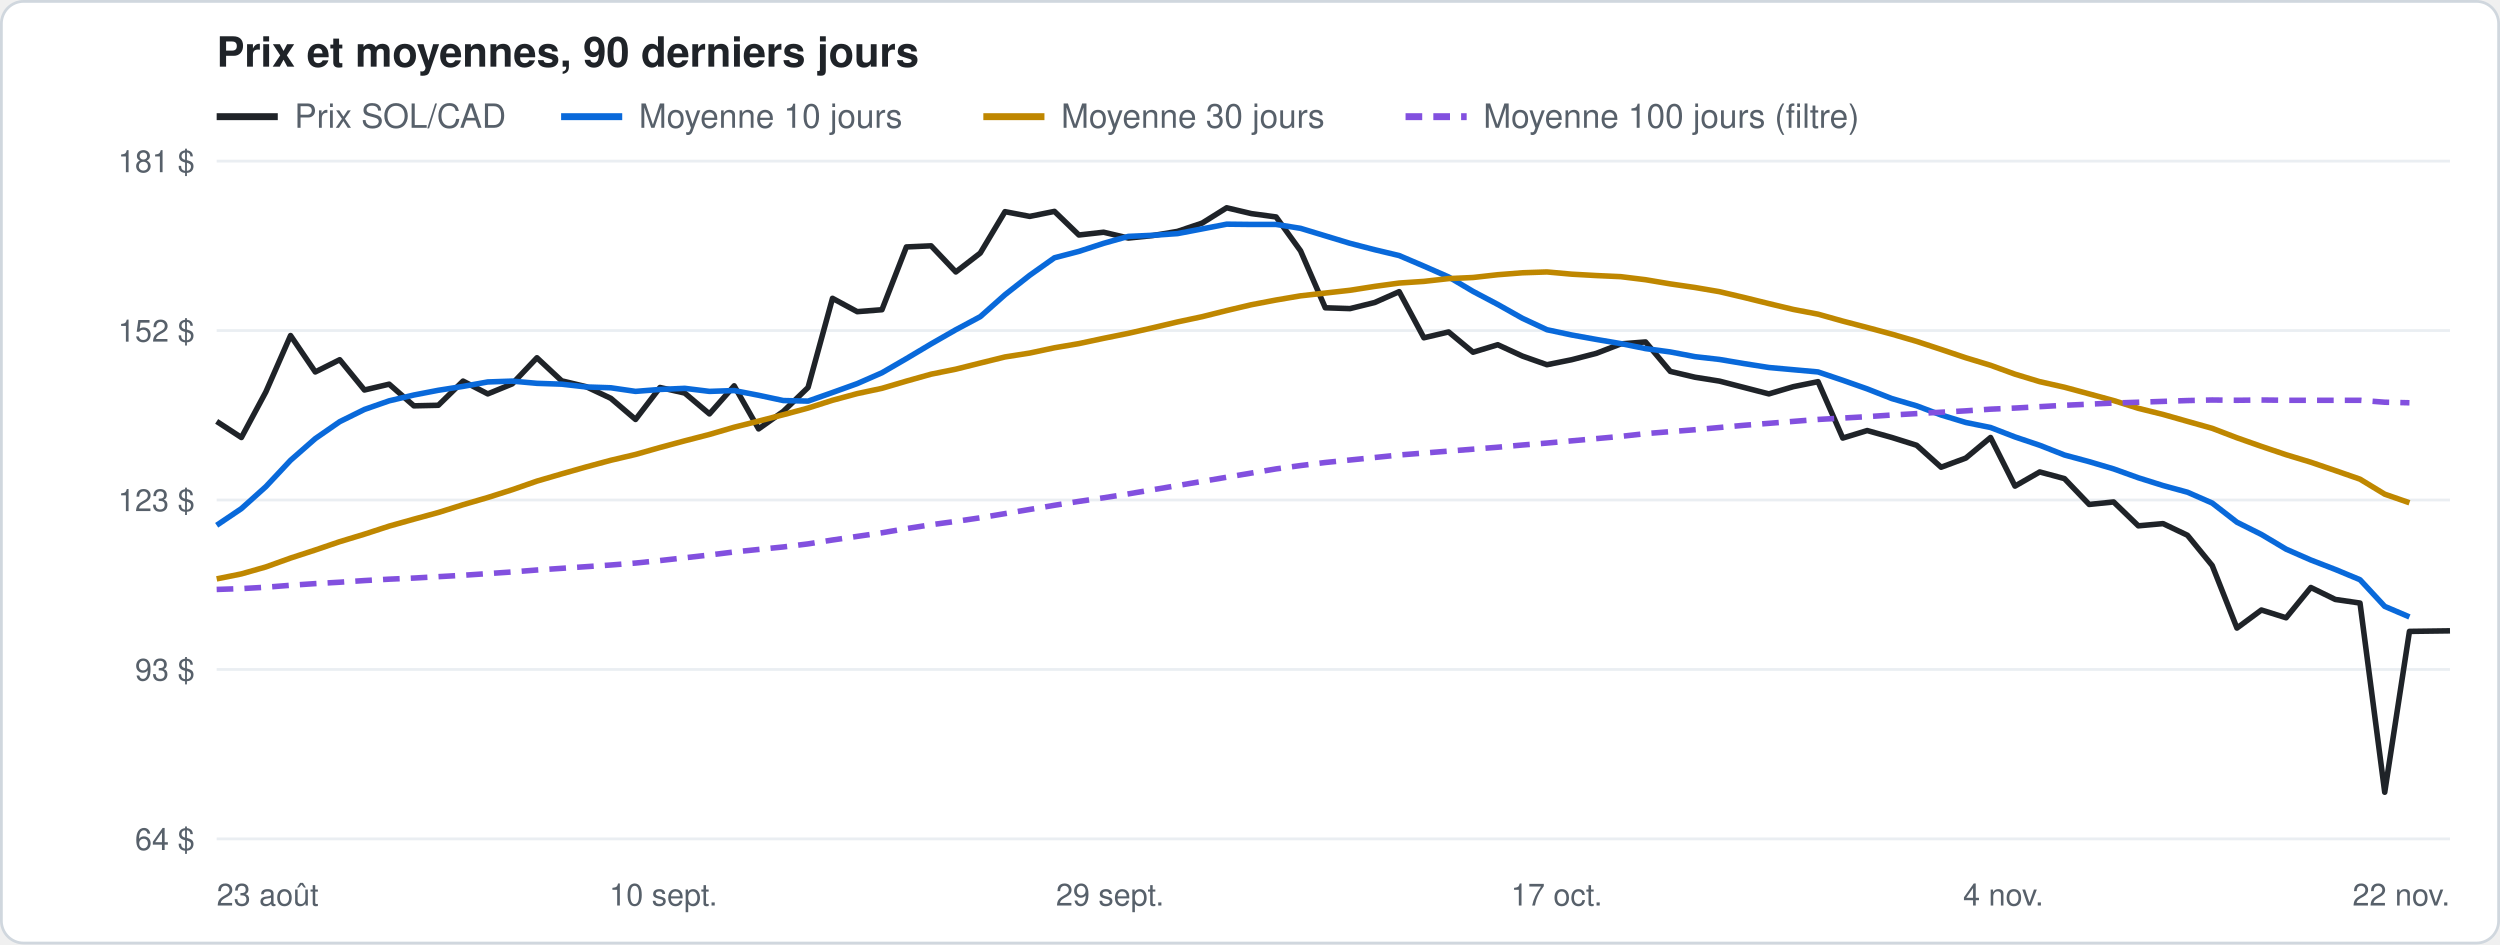
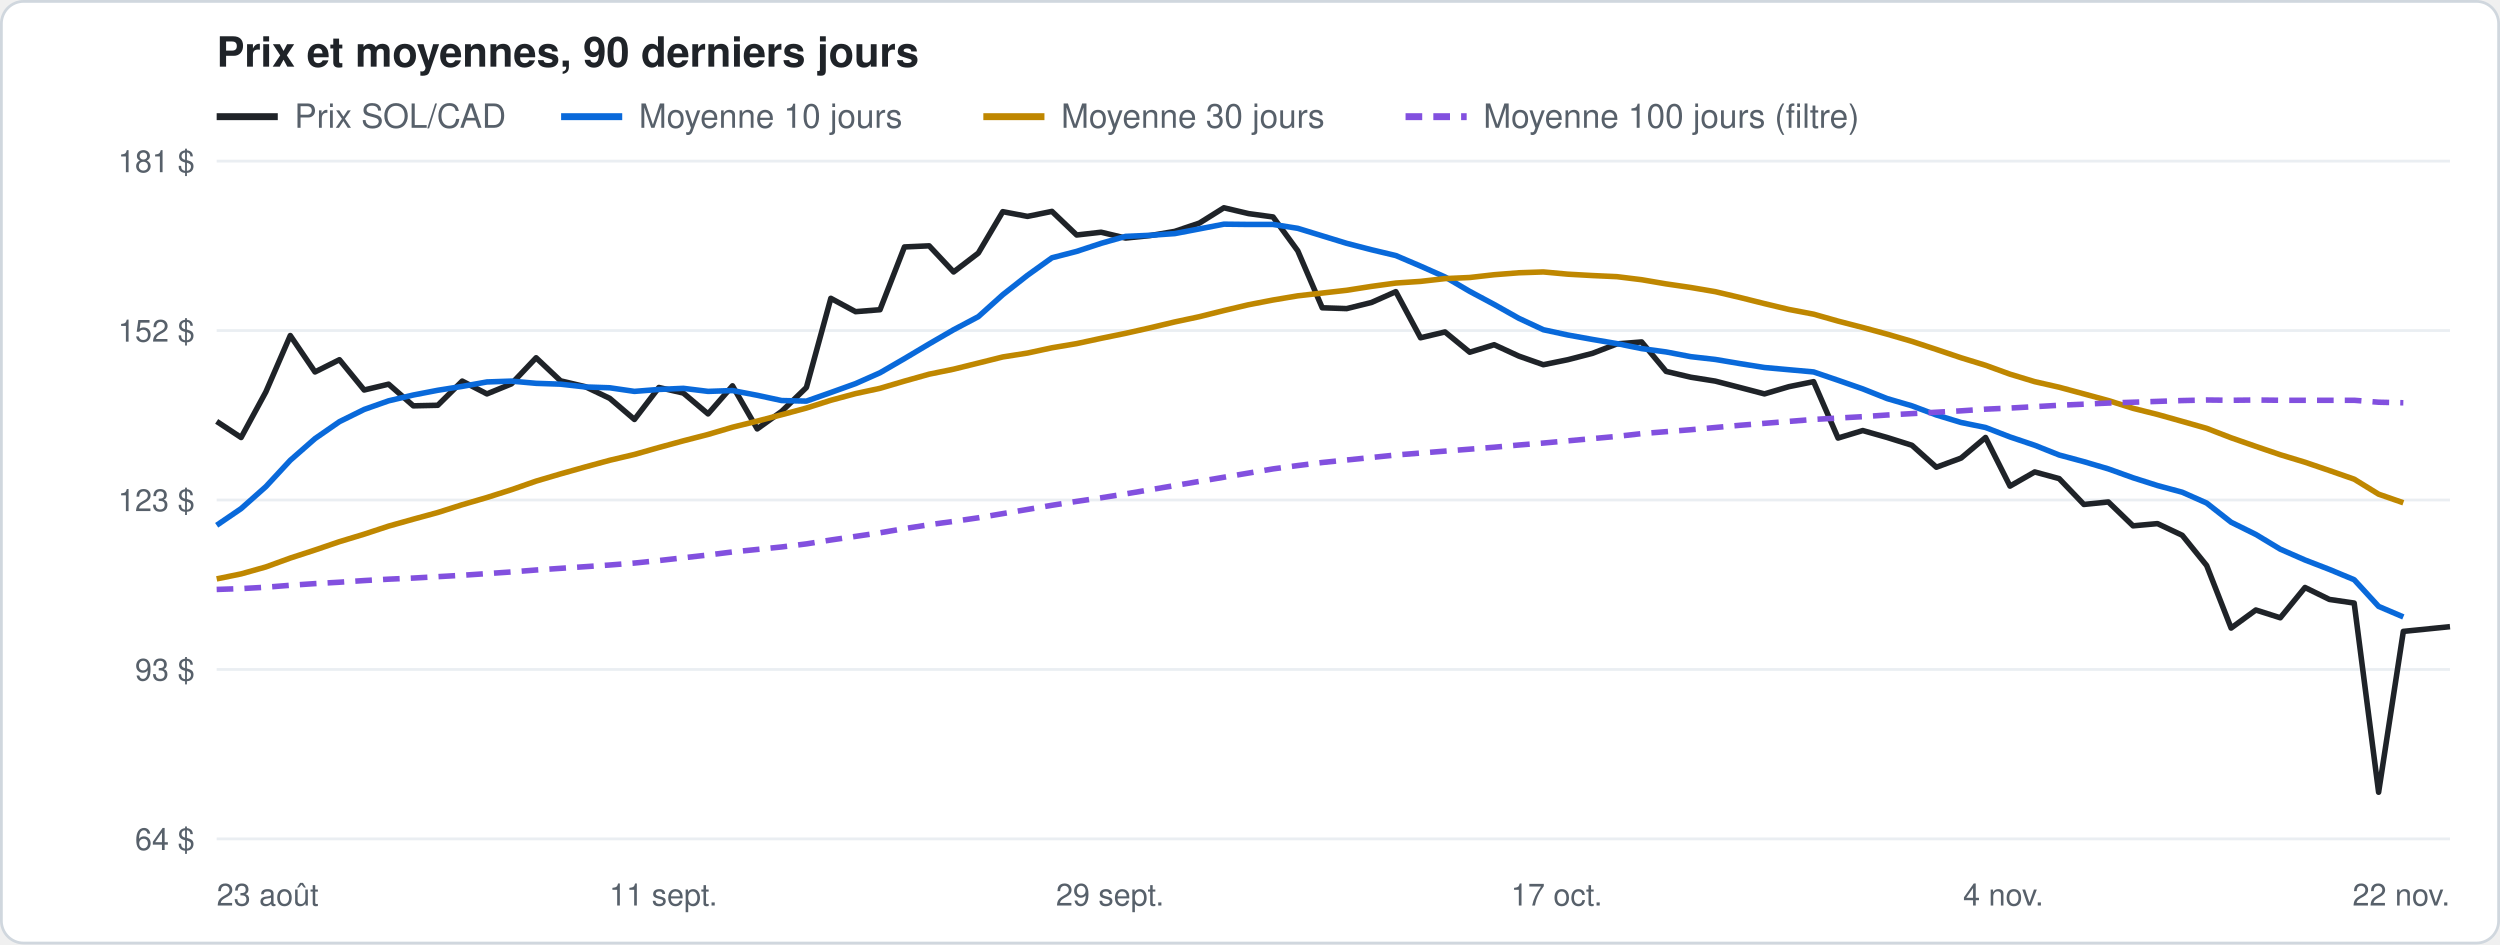
<svg xmlns="http://www.w3.org/2000/svg" width="900" height="340" viewBox="0 0 900 340" font-family="-apple-system, Segoe UI, Helvetica, Arial, sans-serif">
  <rect x="0.5" y="0.5" width="899" height="339" rx="8" fill="#ffffff" stroke="#d0d7de" />
  <text x="78" y="24" font-size="15" font-weight="600" fill="#1f2328">Prix et moyennes, 90 derniers jours</text>
  <line x1="78" y1="42" x2="100" y2="42" stroke="#1f2328" stroke-width="2.5" />
  <text x="106" y="46" font-size="12" fill="#57606a">Prix SOL/CAD</text>
  <line x1="202" y1="42" x2="224" y2="42" stroke="#0969da" stroke-width="2.5" />
  <text x="230" y="46" font-size="12" fill="#57606a">Moyenne 10 jours</text>
  <line x1="354" y1="42" x2="376" y2="42" stroke="#bf8700" stroke-width="2.5" />
  <text x="382" y="46" font-size="12" fill="#57606a">Moyenne 30 jours</text>
  <line x1="506" y1="42" x2="528" y2="42" stroke="#8250df" stroke-width="2.5" stroke-dasharray="6 4" />
  <text x="534" y="46" font-size="12" fill="#57606a">Moyenne 100 jours (filtre)</text>
  <line x1="78" y1="302.0" x2="882" y2="302.0" stroke="#eaeef2" />
  <text x="70" y="306.0" font-size="11" fill="#57606a" text-anchor="end">64 $</text>
  <line x1="78" y1="241.0" x2="882" y2="241.0" stroke="#eaeef2" />
  <text x="70" y="245.0" font-size="11" fill="#57606a" text-anchor="end">93 $</text>
  <line x1="78" y1="180.0" x2="882" y2="180.0" stroke="#eaeef2" />
  <text x="70" y="184.0" font-size="11" fill="#57606a" text-anchor="end">123 $</text>
  <line x1="78" y1="119.0" x2="882" y2="119.0" stroke="#eaeef2" />
  <text x="70" y="123.0" font-size="11" fill="#57606a" text-anchor="end">152 $</text>
  <line x1="78" y1="58.0" x2="882" y2="58.0" stroke="#eaeef2" />
  <text x="70" y="62.0" font-size="11" fill="#57606a" text-anchor="end">181 $</text>
  <text x="78.0" y="326" font-size="11" fill="#57606a" text-anchor="start">23 août</text>
-   <text x="238.8" y="326" font-size="11" fill="#57606a" text-anchor="middle">10 sept.</text>
+   <text x="238.8" y="326" font-size="11" fill="#57606a" text-anchor="middle">11 sept.</text>
  <text x="399.6" y="326" font-size="11" fill="#57606a" text-anchor="middle">29 sept.</text>
  <text x="560.4" y="326" font-size="11" fill="#57606a" text-anchor="middle">17 oct.</text>
  <text x="721.2" y="326" font-size="11" fill="#57606a" text-anchor="middle">4 nov.</text>
  <text x="882.0" y="326" font-size="11" fill="#57606a" text-anchor="end">22 nov.</text>
-   <polyline points="78.0,151.7 86.9,157.5 95.7,141.1 104.6,120.8 113.5,133.9 122.3,129.5 131.2,140.4 140.1,138.3 149.0,146.1 157.8,145.9 166.7,137.2 175.6,141.8 184.4,138.2 193.3,128.8 202.2,137.1 211.0,139.2 219.9,143.4 228.8,151.0 237.6,139.5 246.5,141.5 255.4,149.0 264.3,138.9 273.1,154.4 282.0,148.1 290.9,139.5 299.7,107.4 308.6,112.2 317.5,111.5 326.3,88.9 335.2,88.5 344.1,97.9 352.9,91.1 361.8,76.2 370.7,77.9 379.6,76.1 388.4,84.6 397.3,83.6 406.2,85.7 415.0,84.8 423.9,83.3 432.8,80.3 441.6,74.8 450.5,76.9 459.4,78.1 468.2,90.3 477.1,110.8 486.0,111.1 494.9,108.9 503.7,105.0 512.6,121.6 521.5,119.5 530.3,126.8 539.2,124.1 548.1,128.2 556.9,131.3 565.8,129.5 574.7,127.2 583.5,123.8 592.4,123.1 601.3,133.7 610.2,135.8 619.0,137.2 627.9,139.5 636.8,141.8 645.6,139.2 654.5,137.4 663.4,157.7 672.2,155.0 681.1,157.5 690.0,160.3 698.8,168.2 707.7,164.9 716.6,157.5 725.4,175.0 734.3,169.9 743.2,172.3 752.1,181.6 760.9,180.7 769.8,189.3 778.7,188.5 787.5,192.7 796.4,203.6 805.3,226.1 814.1,219.6 823.0,222.4 831.9,211.5 840.7,215.8 849.6,217.1 858.5,285.2 867.4,227.3 882.0,227.1" fill="none" stroke="#1f2328" stroke-width="2" stroke-linejoin="round" />
-   <polyline points="78.0,189.1 86.9,183.1 95.7,175.2 104.6,165.7 113.5,157.9 122.3,151.8 131.2,147.4 140.1,144.3 149.0,142.2 157.8,140.5 166.7,139.1 175.6,137.5 184.4,137.2 193.3,138.0 202.2,138.3 211.0,139.3 219.9,139.6 228.8,140.9 237.6,140.2 246.5,139.8 255.4,140.9 264.3,140.6 273.1,142.3 282.0,144.2 290.9,144.4 299.7,141.3 308.6,138.1 317.5,134.2 326.3,129.1 335.2,123.8 344.1,118.7 352.9,114.0 361.8,106.1 370.7,99.1 379.6,92.8 388.4,90.5 397.3,87.6 406.2,85.1 415.0,84.7 423.9,84.1 432.8,82.4 441.6,80.7 450.5,80.8 459.4,80.8 468.2,82.2 477.1,84.9 486.0,87.6 494.9,89.9 503.7,92.0 512.6,95.8 521.5,99.7 530.3,104.9 539.2,109.6 548.1,114.6 556.9,118.7 565.8,120.6 574.7,122.2 583.5,123.7 592.4,125.5 601.3,126.7 610.2,128.4 619.0,129.4 627.9,130.9 636.8,132.3 645.6,133.1 654.5,133.9 663.4,136.9 672.2,140.0 681.1,143.5 690.0,146.1 698.8,149.4 707.7,152.1 716.6,153.9 725.4,157.3 734.3,160.3 743.2,163.8 752.1,166.2 760.9,168.8 769.8,172.0 778.7,174.8 787.5,177.2 796.4,181.1 805.3,188.0 814.1,192.4 823.0,197.7 831.9,201.6 840.7,205.0 849.6,208.7 858.5,218.3 867.4,222.1" fill="none" stroke="#0969da" stroke-width="2" stroke-linejoin="round" />
-   <polyline points="78.0,208.4 86.9,206.6 95.7,204.1 104.6,200.9 113.5,198.0 122.3,195.0 131.2,192.3 140.1,189.4 149.0,186.9 157.8,184.5 166.7,181.7 175.6,179.1 184.4,176.3 193.3,173.2 202.2,170.6 211.0,168.1 219.9,165.7 228.8,163.6 237.6,161.1 246.5,158.7 255.4,156.4 264.3,153.8 273.1,151.6 282.0,149.3 290.9,146.9 299.7,144.1 308.6,141.7 317.5,139.8 326.3,137.2 335.2,134.7 344.1,132.9 352.9,130.7 361.8,128.5 370.7,127.1 379.6,125.2 388.4,123.7 397.3,121.8 406.2,120.0 415.0,118.0 423.9,115.9 432.8,114.0 441.6,111.8 450.5,109.7 459.4,108.0 468.2,106.5 477.1,105.5 486.0,104.5 494.9,103.1 503.7,101.9 512.6,101.3 521.5,100.3 530.3,99.9 539.2,98.9 548.1,98.2 556.9,97.9 565.8,98.7 574.7,99.2 583.5,99.6 592.4,100.7 601.3,102.2 610.2,103.5 619.0,105.0 627.9,107.1 636.8,109.3 645.6,111.4 654.5,113.1 663.4,115.6 672.2,117.9 681.1,120.3 690.0,122.9 698.8,125.8 707.7,128.8 716.6,131.5 725.4,134.7 734.3,137.4 743.2,139.4 752.1,141.8 760.9,144.2 769.8,147.0 778.7,149.2 787.5,151.7 796.4,154.2 805.3,157.6 814.1,160.7 823.0,163.7 831.9,166.4 840.7,169.4 849.6,172.5 858.5,177.9 867.4,181.0" fill="none" stroke="#bf8700" stroke-width="2" stroke-linejoin="round" />
-   <polyline points="78.0,212.2 86.9,211.9 95.7,211.4 104.6,210.7 113.5,210.1 122.3,209.6 131.2,209.0 140.1,208.5 149.0,208.1 157.8,207.6 166.7,207.1 175.6,206.5 184.4,205.9 193.3,205.2 202.2,204.6 211.0,204.0 219.9,203.4 228.8,202.7 237.6,201.8 246.5,200.8 255.4,199.8 264.3,198.7 273.1,197.8 282.0,196.9 290.9,195.8 299.7,194.4 308.6,193.1 317.5,191.8 326.3,190.3 335.2,188.9 344.1,187.7 352.9,186.4 361.8,184.9 370.7,183.4 379.6,181.9 388.4,180.5 397.3,179.2 406.2,177.8 415.0,176.3 423.9,174.8 432.8,173.3 441.6,171.8 450.5,170.3 459.4,168.8 468.2,167.6 477.1,166.5 486.0,165.6 494.9,164.7 503.7,163.8 512.6,163.1 521.5,162.4 530.3,161.7 539.2,161.0 548.1,160.2 556.9,159.5 565.8,158.7 574.7,157.9 583.5,157.1 592.4,156.1 601.3,155.4 610.2,154.7 619.0,153.9 627.9,153.1 636.8,152.4 645.6,151.7 654.5,151.0 663.4,150.5 672.2,150.0 681.1,149.4 690.0,148.9 698.8,148.4 707.7,147.9 716.6,147.3 725.4,146.9 734.3,146.4 743.2,145.9 752.1,145.5 760.9,145.1 769.8,144.8 778.7,144.5 787.5,144.2 796.4,144.0 805.3,144.1 814.1,144.0 823.0,144.1 831.9,144.1 840.7,144.1 849.6,144.1 858.5,144.8 867.4,145.0" fill="none" stroke="#8250df" stroke-width="2" stroke-linejoin="round" stroke-dasharray="6 4" />
+   <polyline points="78.0,151.7 86.8,157.5 95.7,141.1 104.5,120.8 113.4,133.9 122.2,129.5 131.1,140.4 139.9,138.3 148.8,146.1 157.6,145.9 166.4,137.2 175.3,141.8 184.1,138.2 193.0,128.8 201.8,137.1 210.7,139.2 219.5,143.4 228.4,151.0 237.2,139.5 246.0,141.5 254.9,149.0 263.7,138.9 272.6,154.4 281.4,148.1 290.3,139.5 299.1,107.4 308.0,112.2 316.8,111.5 325.6,88.9 334.5,88.5 343.3,97.9 352.2,91.1 361.0,76.2 369.9,77.9 378.7,76.1 387.6,84.6 396.4,83.6 405.2,85.7 414.1,84.8 422.9,83.3 431.8,80.3 440.6,74.8 449.5,76.9 458.3,78.1 467.2,90.3 476.0,110.8 484.8,111.1 493.7,108.9 502.5,105.0 511.4,121.6 520.2,119.5 529.1,126.8 537.9,124.1 546.8,128.2 555.6,131.3 564.4,129.5 573.3,127.2 582.1,123.8 591.0,123.1 599.8,133.7 608.7,135.8 617.5,137.2 626.4,139.5 635.2,141.8 644.0,139.2 652.9,137.4 661.7,157.7 670.6,155.0 679.4,157.5 688.3,160.3 697.1,168.2 706.0,164.9 714.8,157.5 723.6,175.0 732.5,169.9 741.3,172.3 750.2,181.6 759.0,180.7 767.9,189.3 776.7,188.5 785.6,192.7 794.4,203.6 803.2,226.1 812.1,219.6 820.9,222.4 829.8,211.5 838.6,215.8 847.5,217.1 856.3,285.2 865.2,227.3 882.0,225.6" fill="none" stroke="#1f2328" stroke-width="2" stroke-linejoin="round" />
+   <polyline points="78.0,189.1 86.8,183.1 95.7,175.2 104.5,165.7 113.4,157.9 122.2,151.8 131.1,147.4 139.9,144.3 148.8,142.2 157.6,140.5 166.4,139.1 175.3,137.5 184.1,137.2 193.0,138.0 201.8,138.3 210.7,139.3 219.5,139.6 228.4,140.9 237.2,140.2 246.0,139.8 254.9,140.9 263.7,140.6 272.6,142.3 281.4,144.2 290.3,144.4 299.1,141.3 308.0,138.1 316.8,134.2 325.6,129.1 334.5,123.8 343.3,118.7 352.2,114.0 361.0,106.1 369.9,99.1 378.7,92.8 387.6,90.5 396.4,87.6 405.2,85.1 414.1,84.7 422.9,84.1 431.8,82.4 440.6,80.7 449.5,80.8 458.3,80.8 467.2,82.2 476.0,84.9 484.8,87.6 493.7,89.9 502.5,92.0 511.4,95.8 520.2,99.7 529.1,104.9 537.9,109.6 546.8,114.6 555.6,118.7 564.4,120.6 573.3,122.2 582.1,123.7 591.0,125.5 599.8,126.7 608.7,128.4 617.5,129.4 626.4,130.9 635.2,132.3 644.0,133.1 652.9,133.9 661.7,136.9 670.6,140.0 679.4,143.5 688.3,146.1 697.1,149.4 706.0,152.1 714.8,153.9 723.6,157.3 732.5,160.3 741.3,163.8 750.2,166.2 759.0,168.8 767.9,172.0 776.7,174.8 785.6,177.2 794.4,181.1 803.2,188.0 812.1,192.4 820.9,197.7 829.8,201.6 838.6,205.0 847.5,208.7 856.3,218.3 865.2,222.1" fill="none" stroke="#0969da" stroke-width="2" stroke-linejoin="round" />
+   <polyline points="78.0,208.4 86.8,206.6 95.7,204.1 104.5,200.9 113.4,198.0 122.2,195.0 131.1,192.3 139.9,189.4 148.8,186.9 157.6,184.5 166.4,181.7 175.3,179.1 184.1,176.3 193.0,173.2 201.8,170.6 210.7,168.1 219.5,165.7 228.4,163.6 237.2,161.1 246.0,158.7 254.9,156.4 263.7,153.8 272.6,151.6 281.4,149.3 290.3,146.9 299.1,144.1 308.0,141.7 316.8,139.8 325.6,137.2 334.5,134.7 343.3,132.9 352.2,130.7 361.0,128.5 369.9,127.1 378.7,125.2 387.6,123.7 396.4,121.8 405.2,120.0 414.1,118.0 422.9,115.9 431.8,114.0 440.6,111.8 449.5,109.7 458.3,108.0 467.2,106.5 476.0,105.5 484.8,104.5 493.7,103.1 502.5,101.9 511.4,101.3 520.2,100.3 529.1,99.9 537.9,98.9 546.8,98.2 555.6,97.9 564.4,98.7 573.3,99.2 582.1,99.6 591.0,100.7 599.8,102.2 608.7,103.5 617.5,105.0 626.4,107.1 635.2,109.3 644.0,111.4 652.9,113.1 661.7,115.6 670.6,117.9 679.4,120.3 688.3,122.9 697.1,125.8 706.0,128.8 714.8,131.5 723.6,134.7 732.5,137.4 741.3,139.4 750.2,141.8 759.0,144.2 767.9,147.0 776.7,149.2 785.6,151.7 794.4,154.2 803.2,157.6 812.1,160.7 820.9,163.7 829.8,166.4 838.6,169.4 847.5,172.5 856.3,177.9 865.2,181.0" fill="none" stroke="#bf8700" stroke-width="2" stroke-linejoin="round" />
+   <polyline points="78.0,212.2 86.8,211.9 95.7,211.4 104.5,210.7 113.4,210.1 122.2,209.6 131.1,209.0 139.9,208.5 148.8,208.1 157.6,207.6 166.4,207.1 175.3,206.5 184.1,205.9 193.0,205.2 201.8,204.6 210.7,204.0 219.5,203.4 228.4,202.7 237.2,201.8 246.0,200.8 254.9,199.8 263.7,198.7 272.6,197.8 281.4,196.9 290.3,195.8 299.1,194.4 308.0,193.1 316.8,191.8 325.6,190.3 334.5,188.9 343.3,187.7 352.2,186.4 361.0,184.9 369.9,183.4 378.7,181.9 387.6,180.5 396.4,179.2 405.2,177.8 414.1,176.3 422.9,174.8 431.8,173.3 440.6,171.8 449.5,170.3 458.3,168.8 467.2,167.6 476.0,166.5 484.8,165.6 493.7,164.7 502.5,163.8 511.4,163.1 520.2,162.4 529.1,161.7 537.9,161.0 546.8,160.2 555.6,159.5 564.4,158.7 573.3,157.9 582.1,157.1 591.0,156.1 599.8,155.4 608.7,154.7 617.5,153.9 626.4,153.1 635.2,152.4 644.0,151.7 652.9,151.0 661.7,150.5 670.6,150.0 679.4,149.4 688.3,148.9 697.1,148.4 706.0,147.9 714.8,147.3 723.6,146.9 732.5,146.4 741.3,145.9 750.2,145.5 759.0,145.1 767.9,144.8 776.7,144.5 785.6,144.2 794.4,144.0 803.2,144.1 812.1,144.0 820.9,144.1 829.8,144.1 838.6,144.1 847.5,144.1 856.3,144.8 865.2,145.0" fill="none" stroke="#8250df" stroke-width="2" stroke-linejoin="round" stroke-dasharray="6 4" />
</svg>
